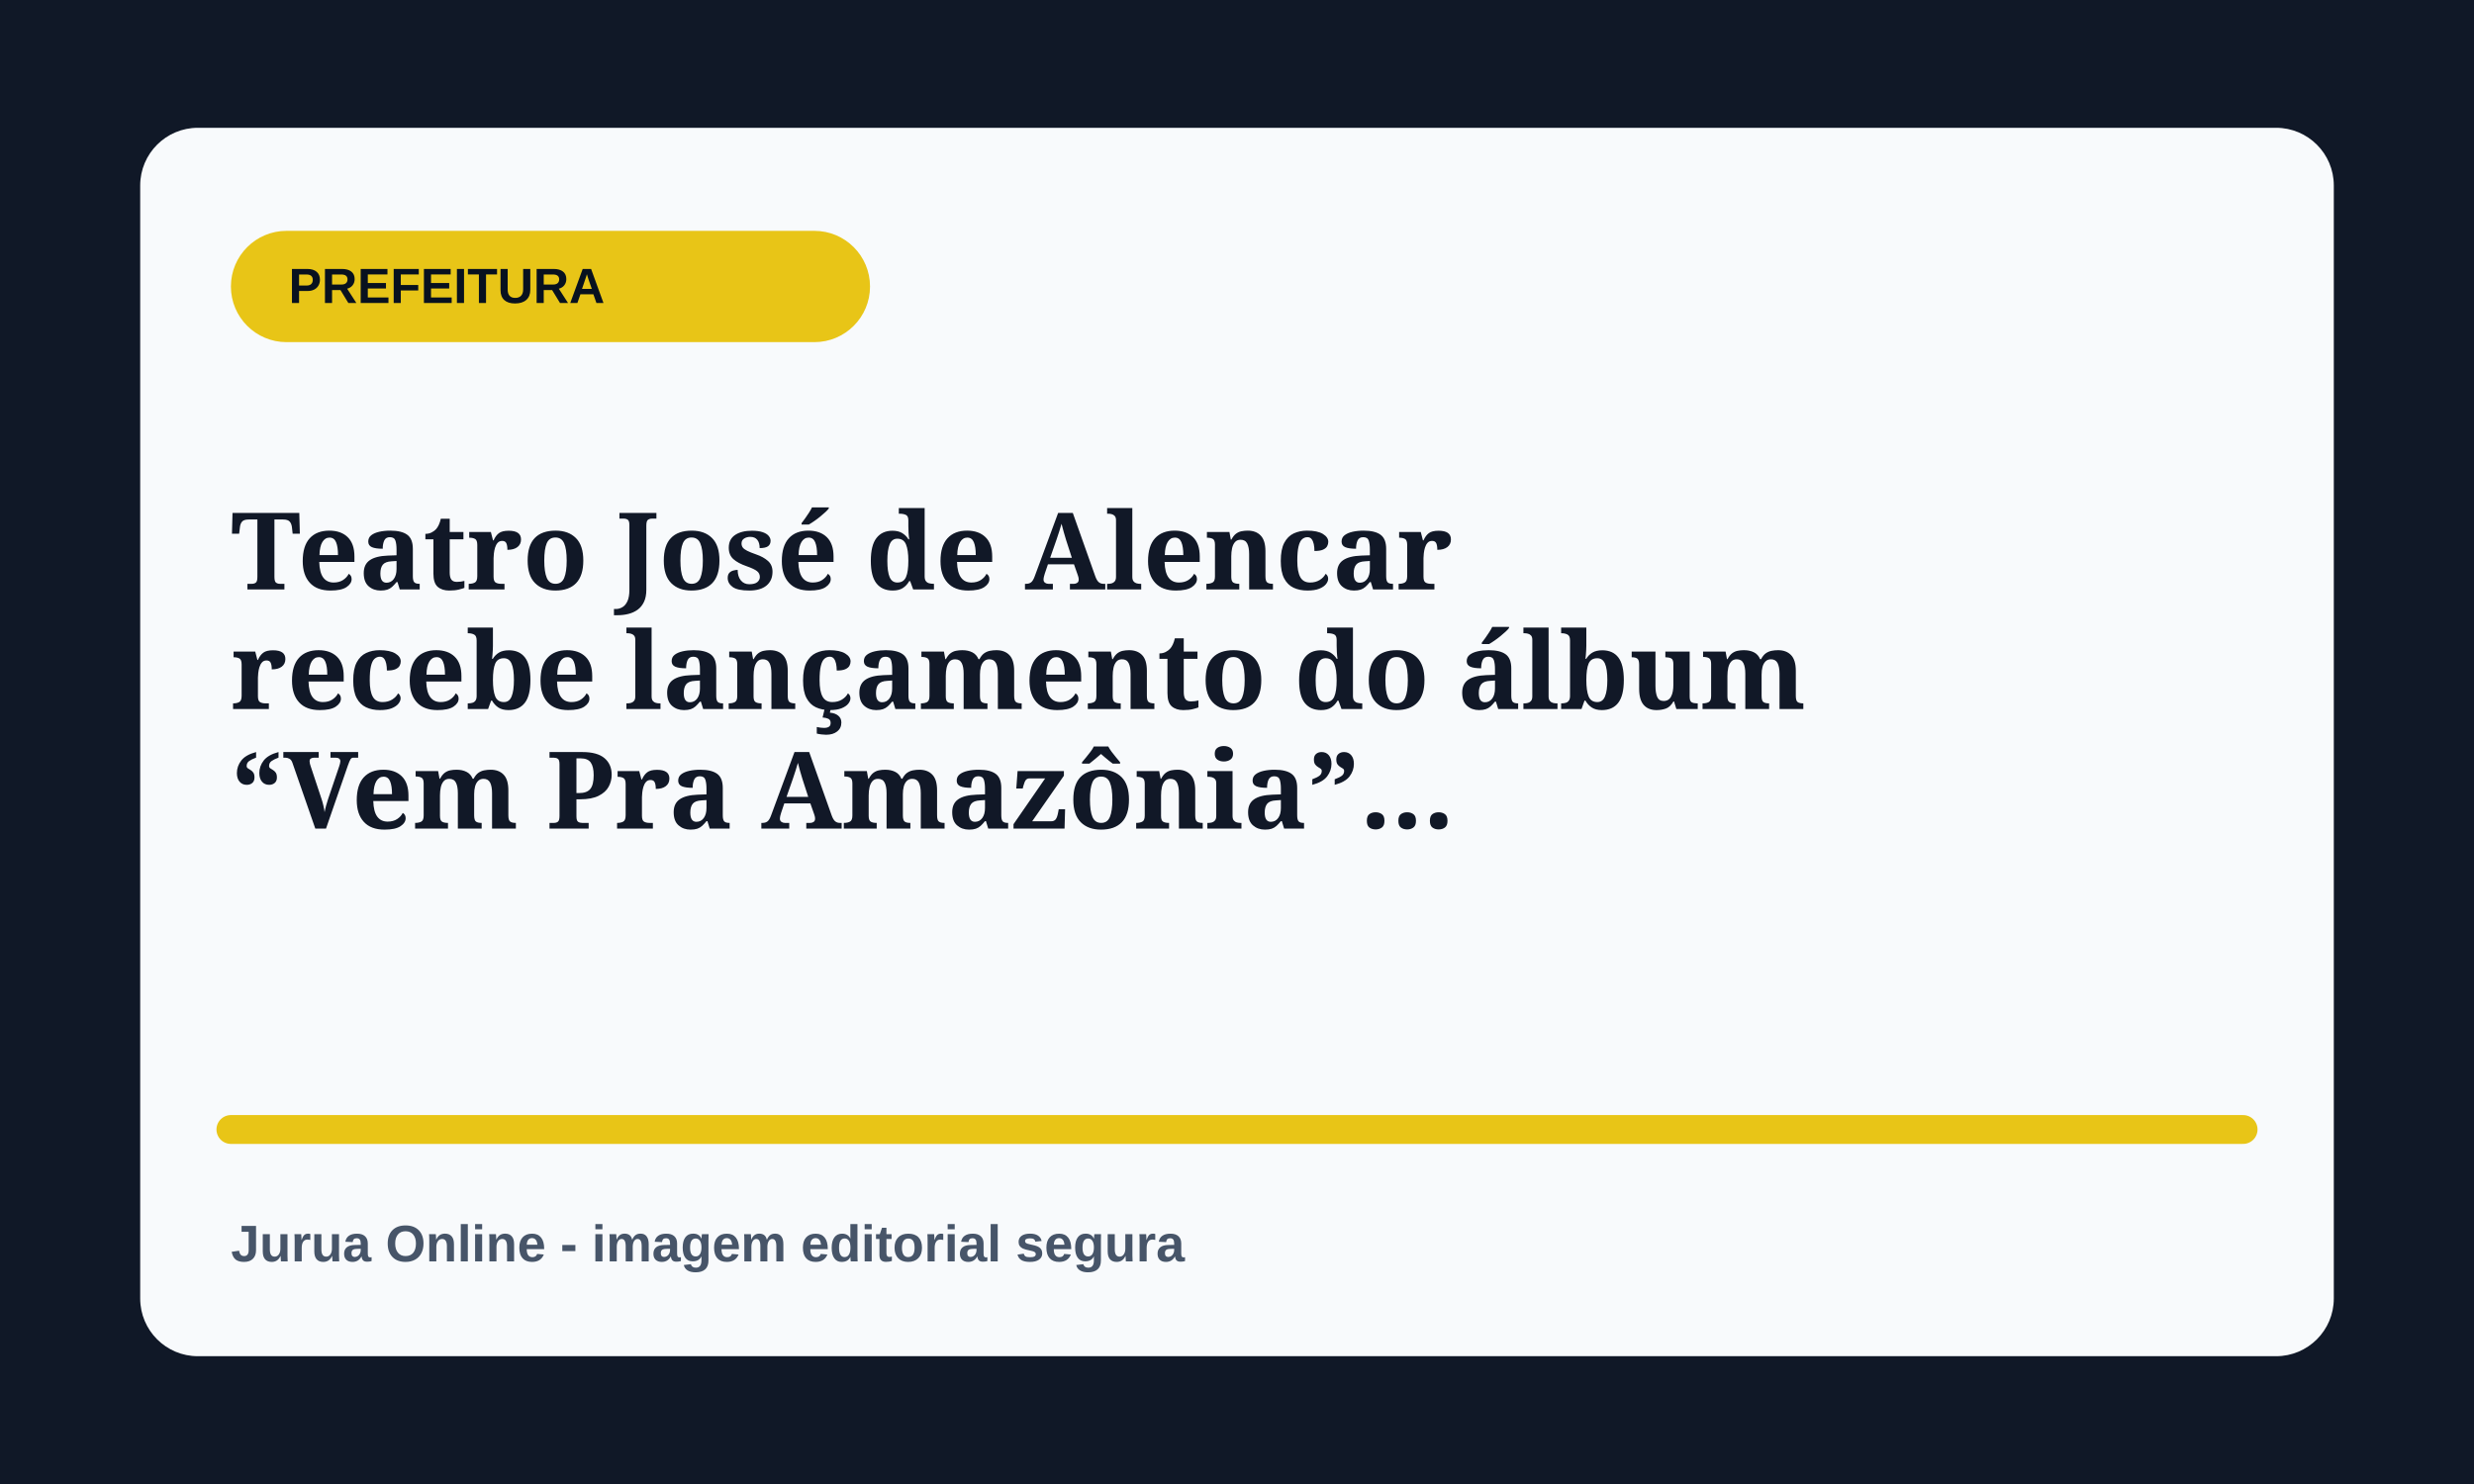
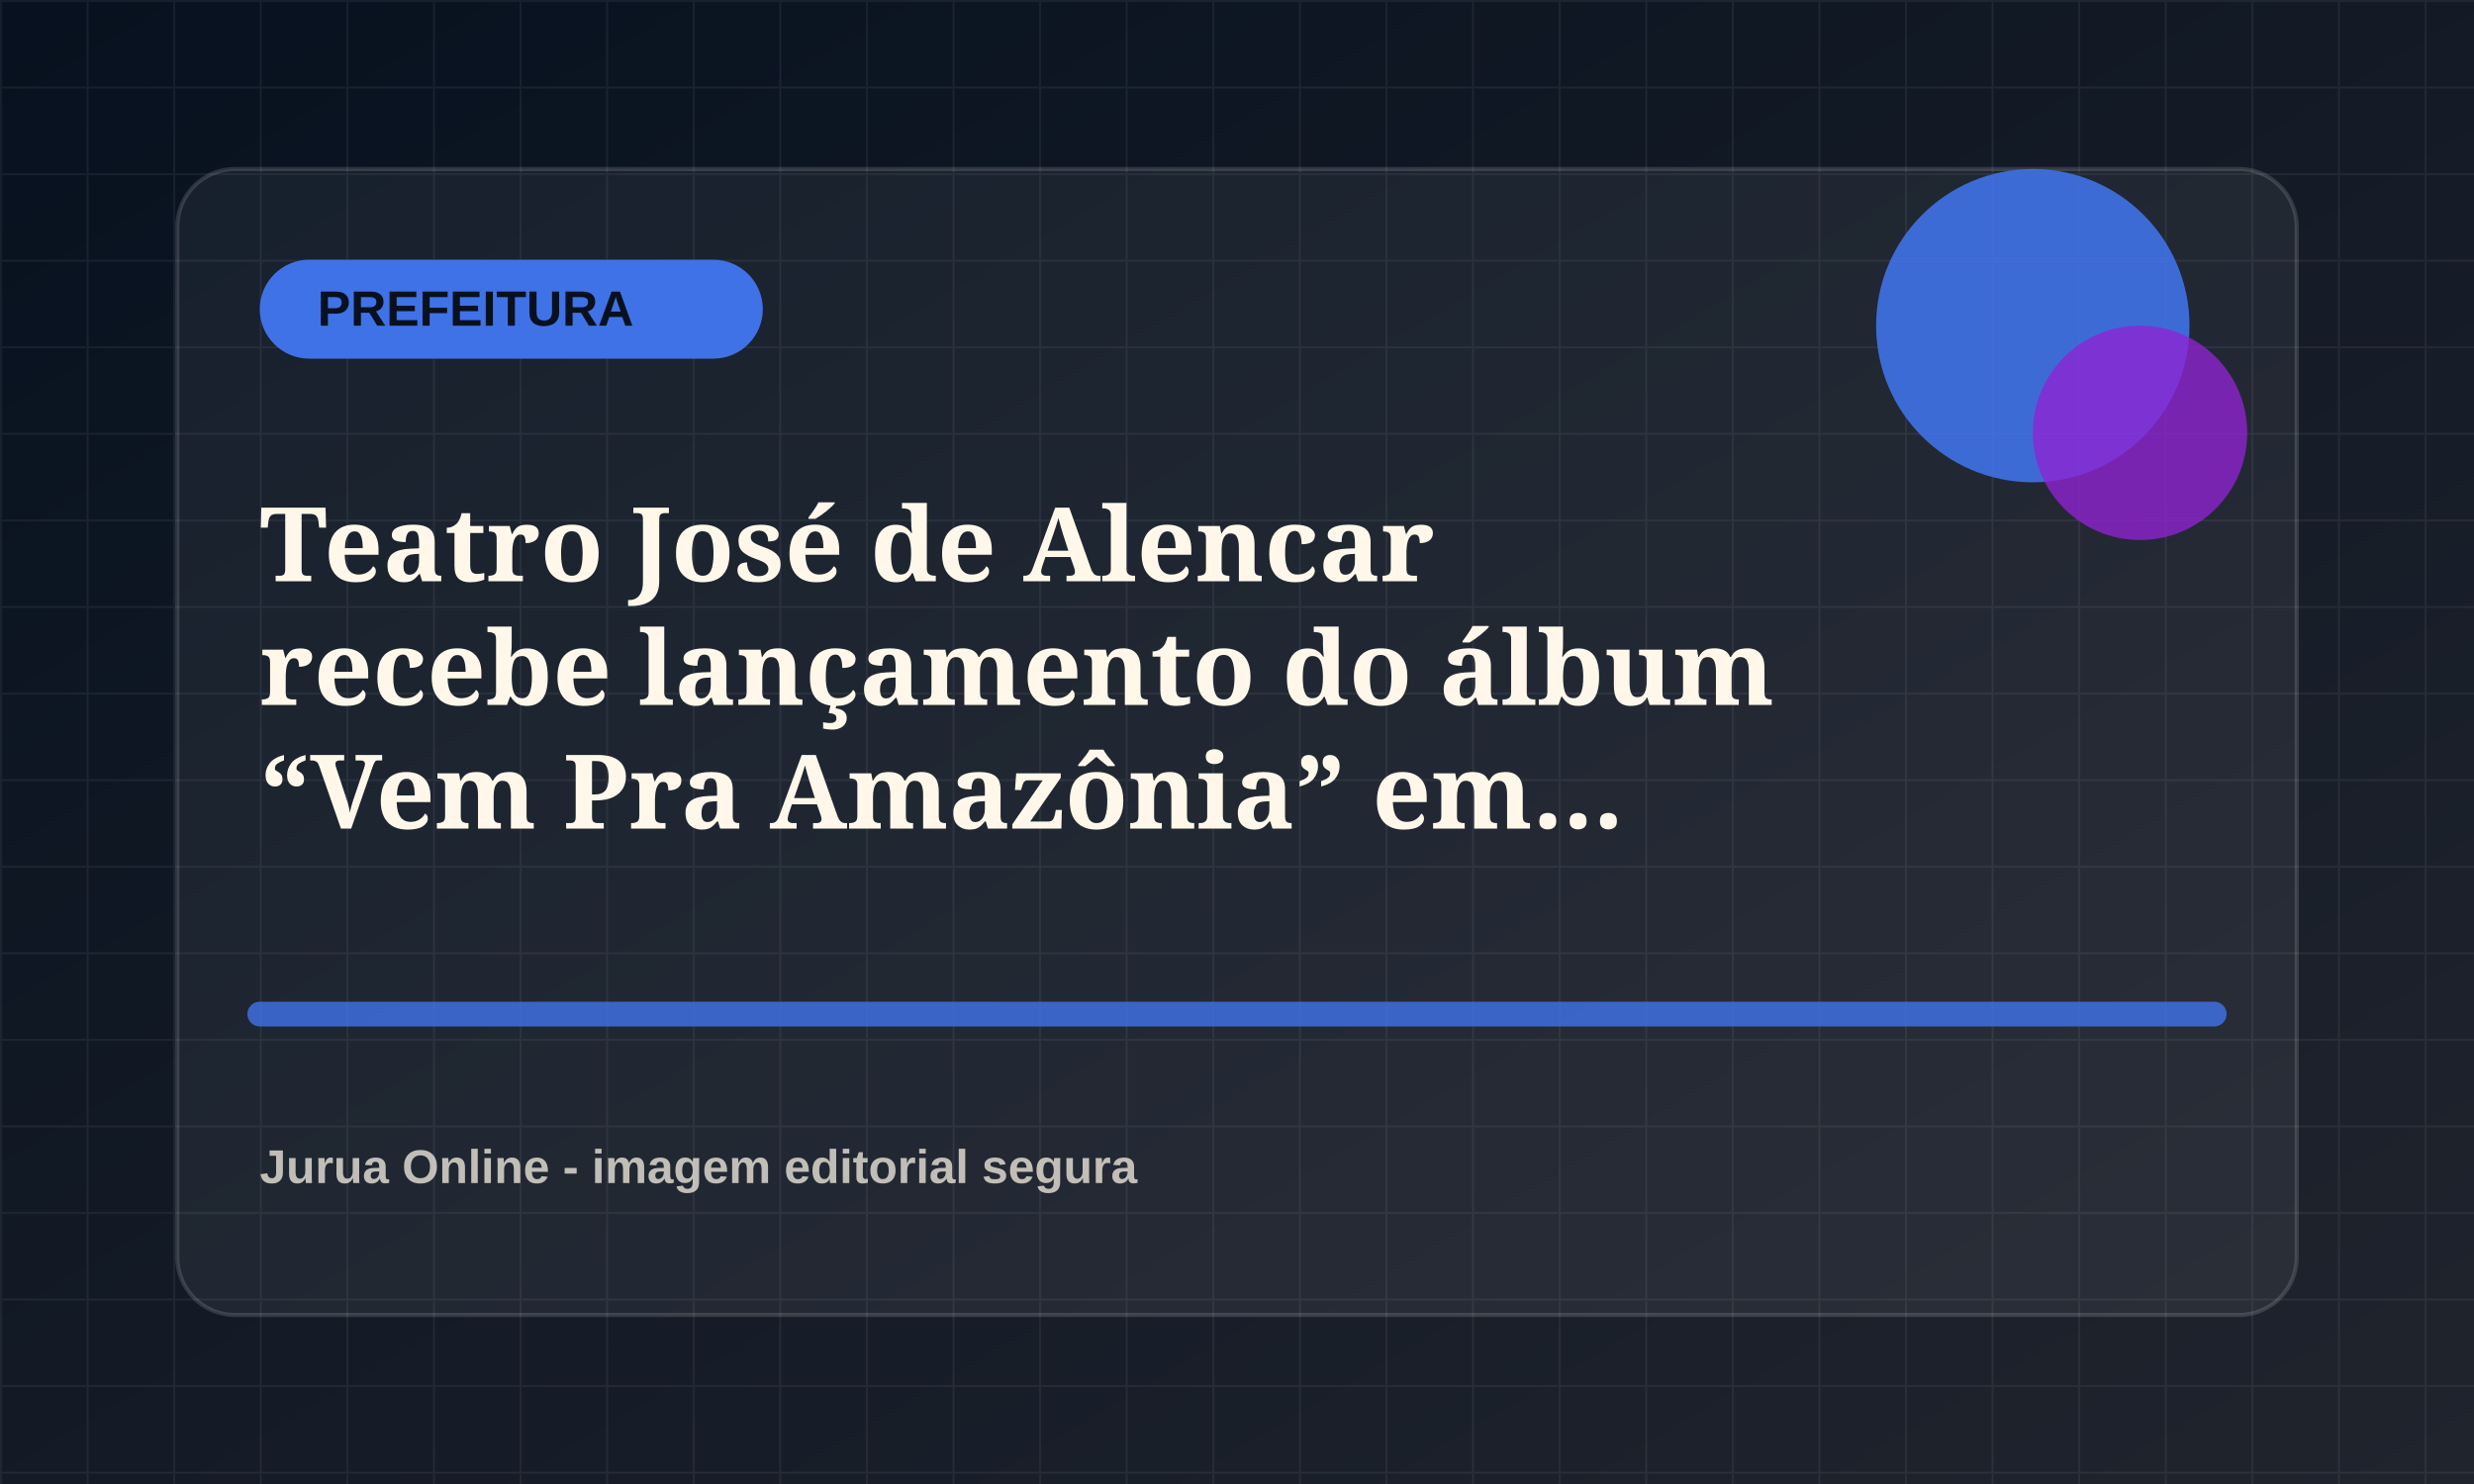
<svg xmlns="http://www.w3.org/2000/svg" viewBox="0 0 1200 720">
-   <rect width="1200" height="720" fill="#101827" />
-   <rect x="68" y="62" width="1064" height="596" rx="28" fill="#f8fafc" />
-   <rect x="112" y="112" width="310" height="54" rx="27" fill="hsl(50 82% 50%)" />
-   <text x="140" y="147" fill="#08111f" font-family="Arial, sans-serif" font-size="24" font-weight="800">PREFEITURA</text>
-   <text x="112" y="286" fill="#111827" font-family="Georgia, serif" font-size="52" font-weight="700">
-     <tspan x="112" dy="0">Teatro José de Alencar</tspan>
-     <tspan x="112" dy="58">recebe lançamento do álbum</tspan>
-     <tspan x="112" dy="58">“Vem Pra Amazônia”...</tspan>
+   <defs>
+     <linearGradient id="bg" x1="0" x2="1" y1="0" y2="1">
+       <stop offset="0" stop-color="#07111f" />
+       <stop offset="1" stop-color="#20242d" />
+     </linearGradient>
+     <pattern id="grid" width="42" height="42" patternUnits="userSpaceOnUse">
+       <path d="M42 0H0v42" fill="none" stroke="rgba(255,255,255,.055)" stroke-width="2" />
+     </pattern>
+   </defs>
+   <rect width="1200" height="720" fill="url(#bg)" />
+   <rect width="1200" height="720" fill="url(#grid)" />
+   <rect x="86" y="82" width="1028" height="556" rx="28" fill="rgba(255,255,255,.055)" stroke="rgba(255,255,255,.14)" stroke-width="2" />
+   <rect x="126" y="126" width="244" height="48" rx="24" fill="hsl(222 78% 58%)" />
+   <text x="154" y="158" fill="#07111f" font-family="Arial, sans-serif" font-size="24" font-weight="800">PREFEITURA</text>
+   <circle cx="986" cy="158" r="76" fill="hsl(222 78% 58%)" opacity=".9" />
+   <circle cx="1038" cy="210" r="52" fill="hsl(277 72% 48%)" opacity=".78" />
+   <path d="M126 492h948" stroke="hsl(222 78% 58%)" stroke-width="12" stroke-linecap="round" opacity=".82" />
+   <text x="126" y="282" fill="#fff8ea" font-family="Georgia, serif" font-size="50" font-weight="700">
+     <tspan x="126" dy="0">Teatro José de Alencar</tspan>
+     <tspan x="126" dy="60">recebe lançamento do álbum</tspan>
+     <tspan x="126" dy="60">“Vem Pra Amazônia” em...</tspan>
  </text>
-   <path d="M112 548h976" stroke="hsl(50 82% 50%)" stroke-width="14" stroke-linecap="round" />
-   <text x="112" y="612" fill="#475569" font-family="Arial, sans-serif" font-size="25" font-weight="700">Jurua Online - imagem editorial segura</text>
+   <text x="126" y="574" fill="rgba(255,248,234,.72)" font-family="Arial, sans-serif" font-size="23" font-weight="700">Jurua Online - imagem editorial segura</text>
</svg>
